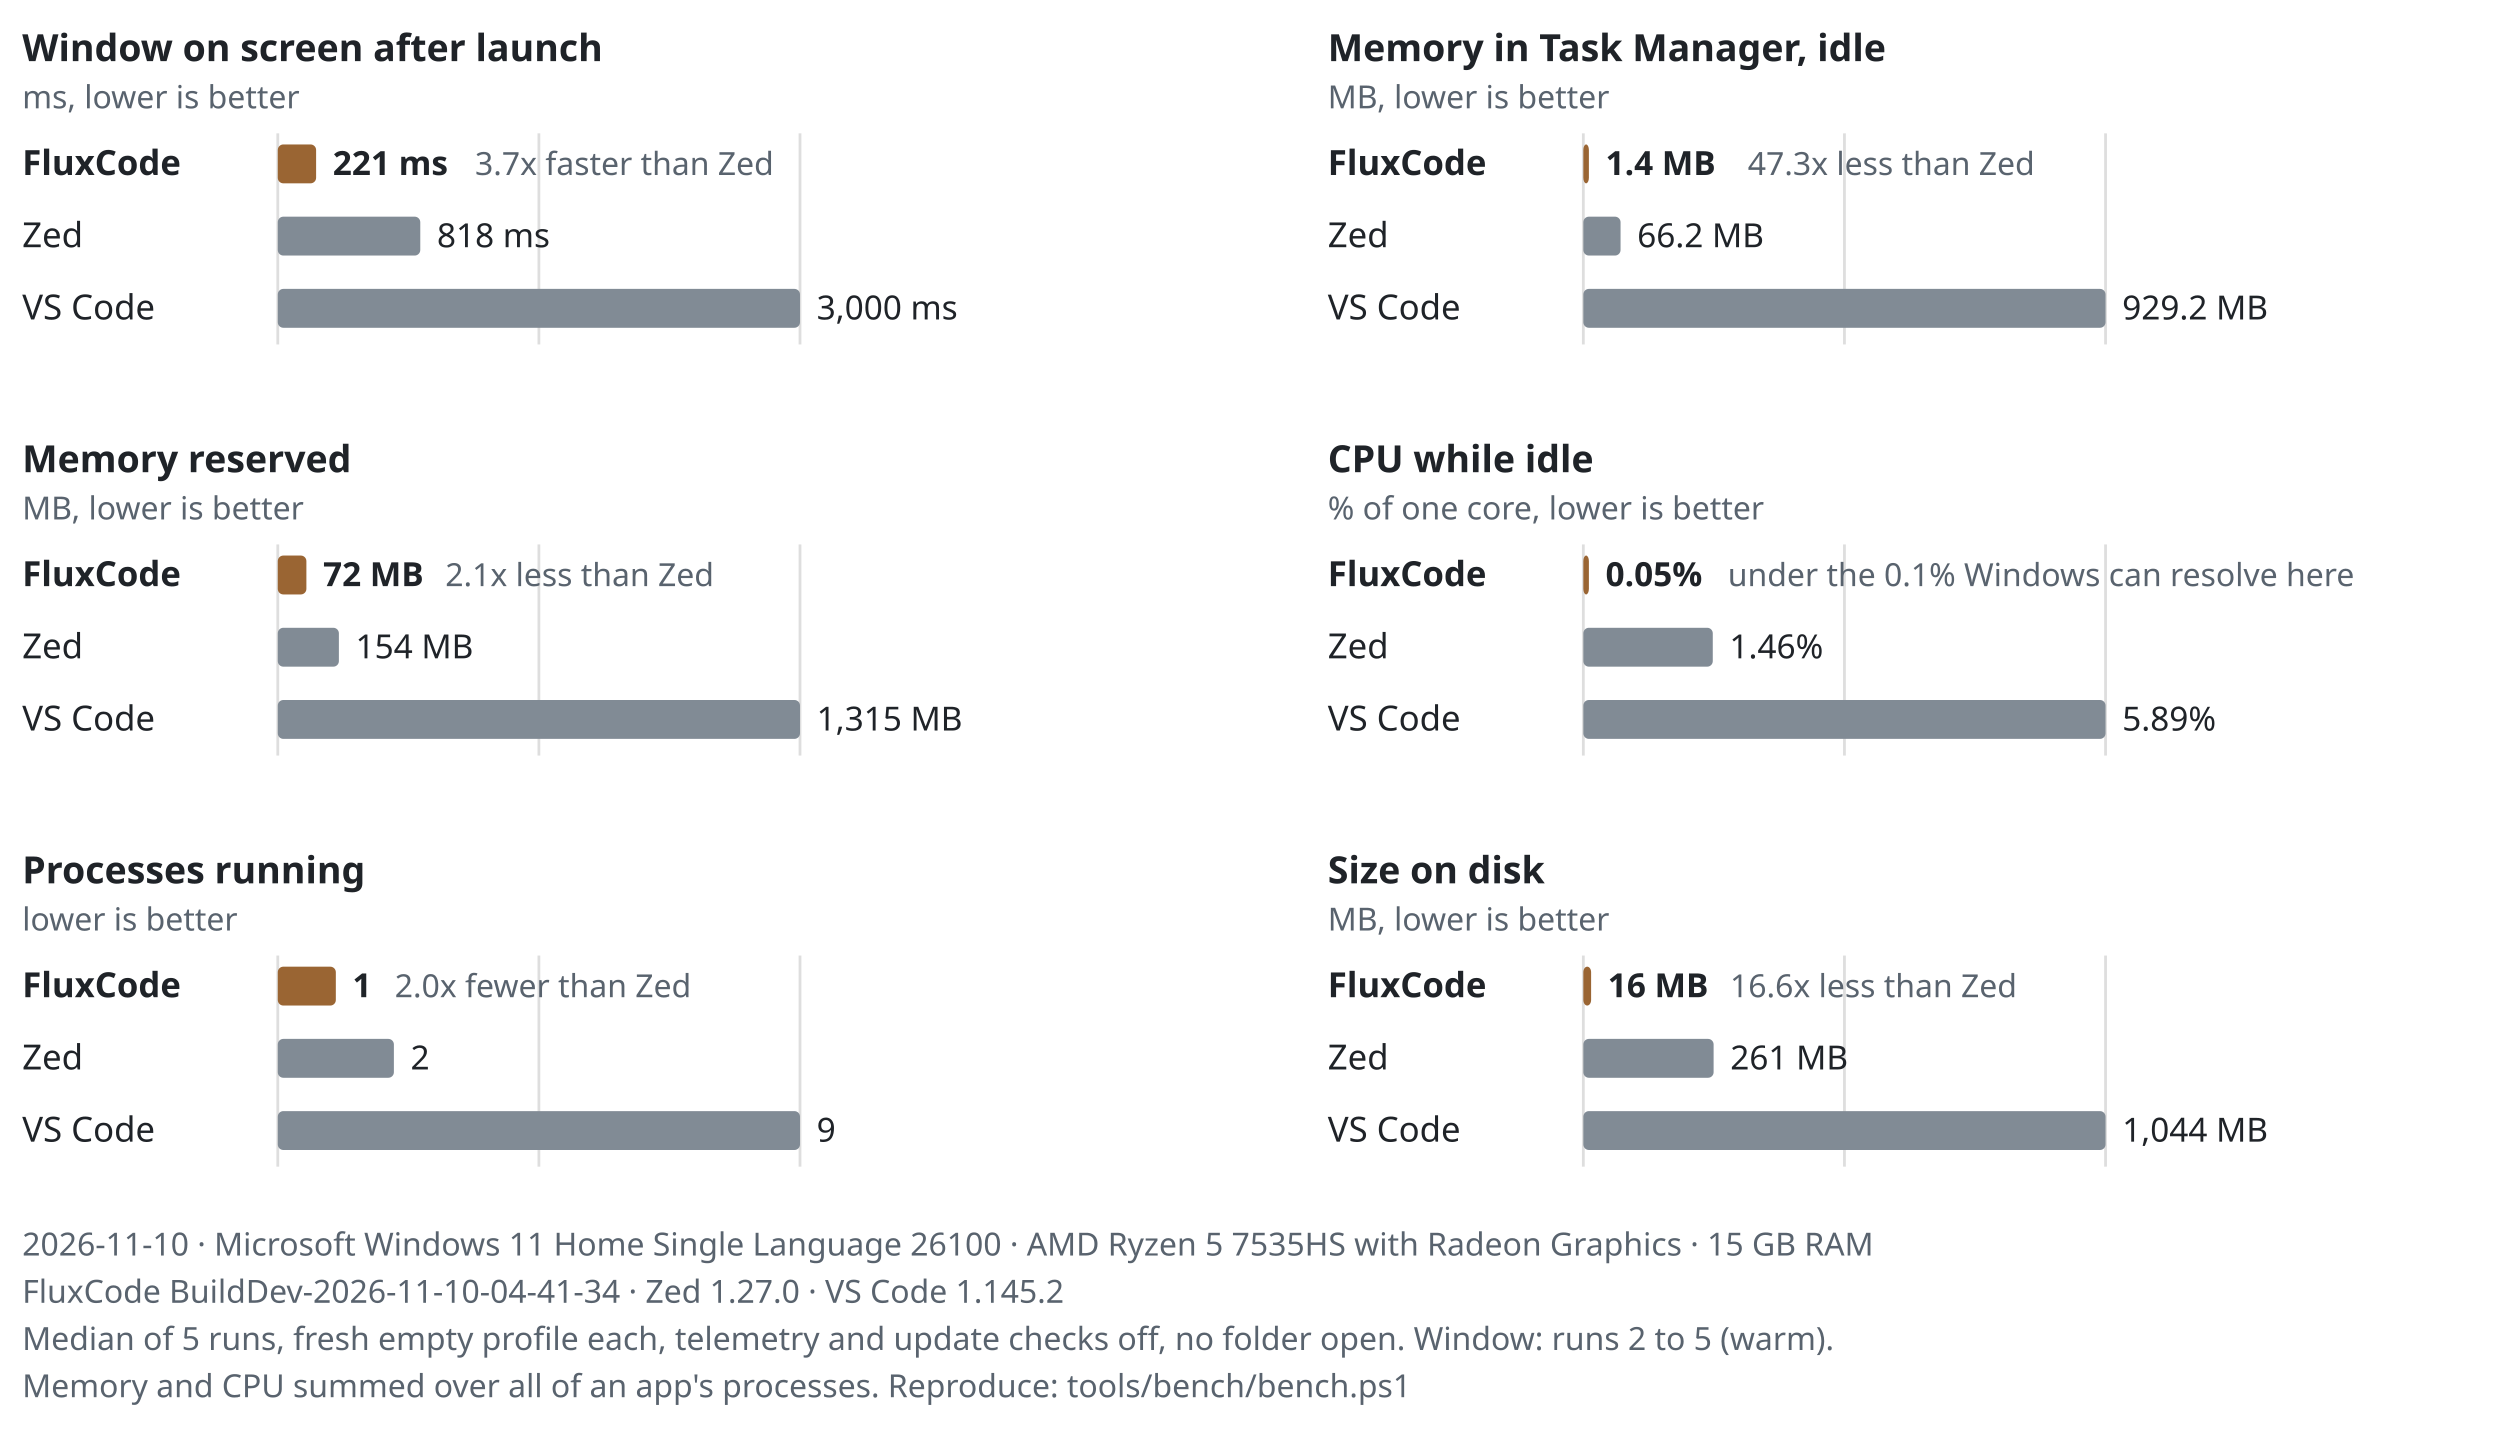
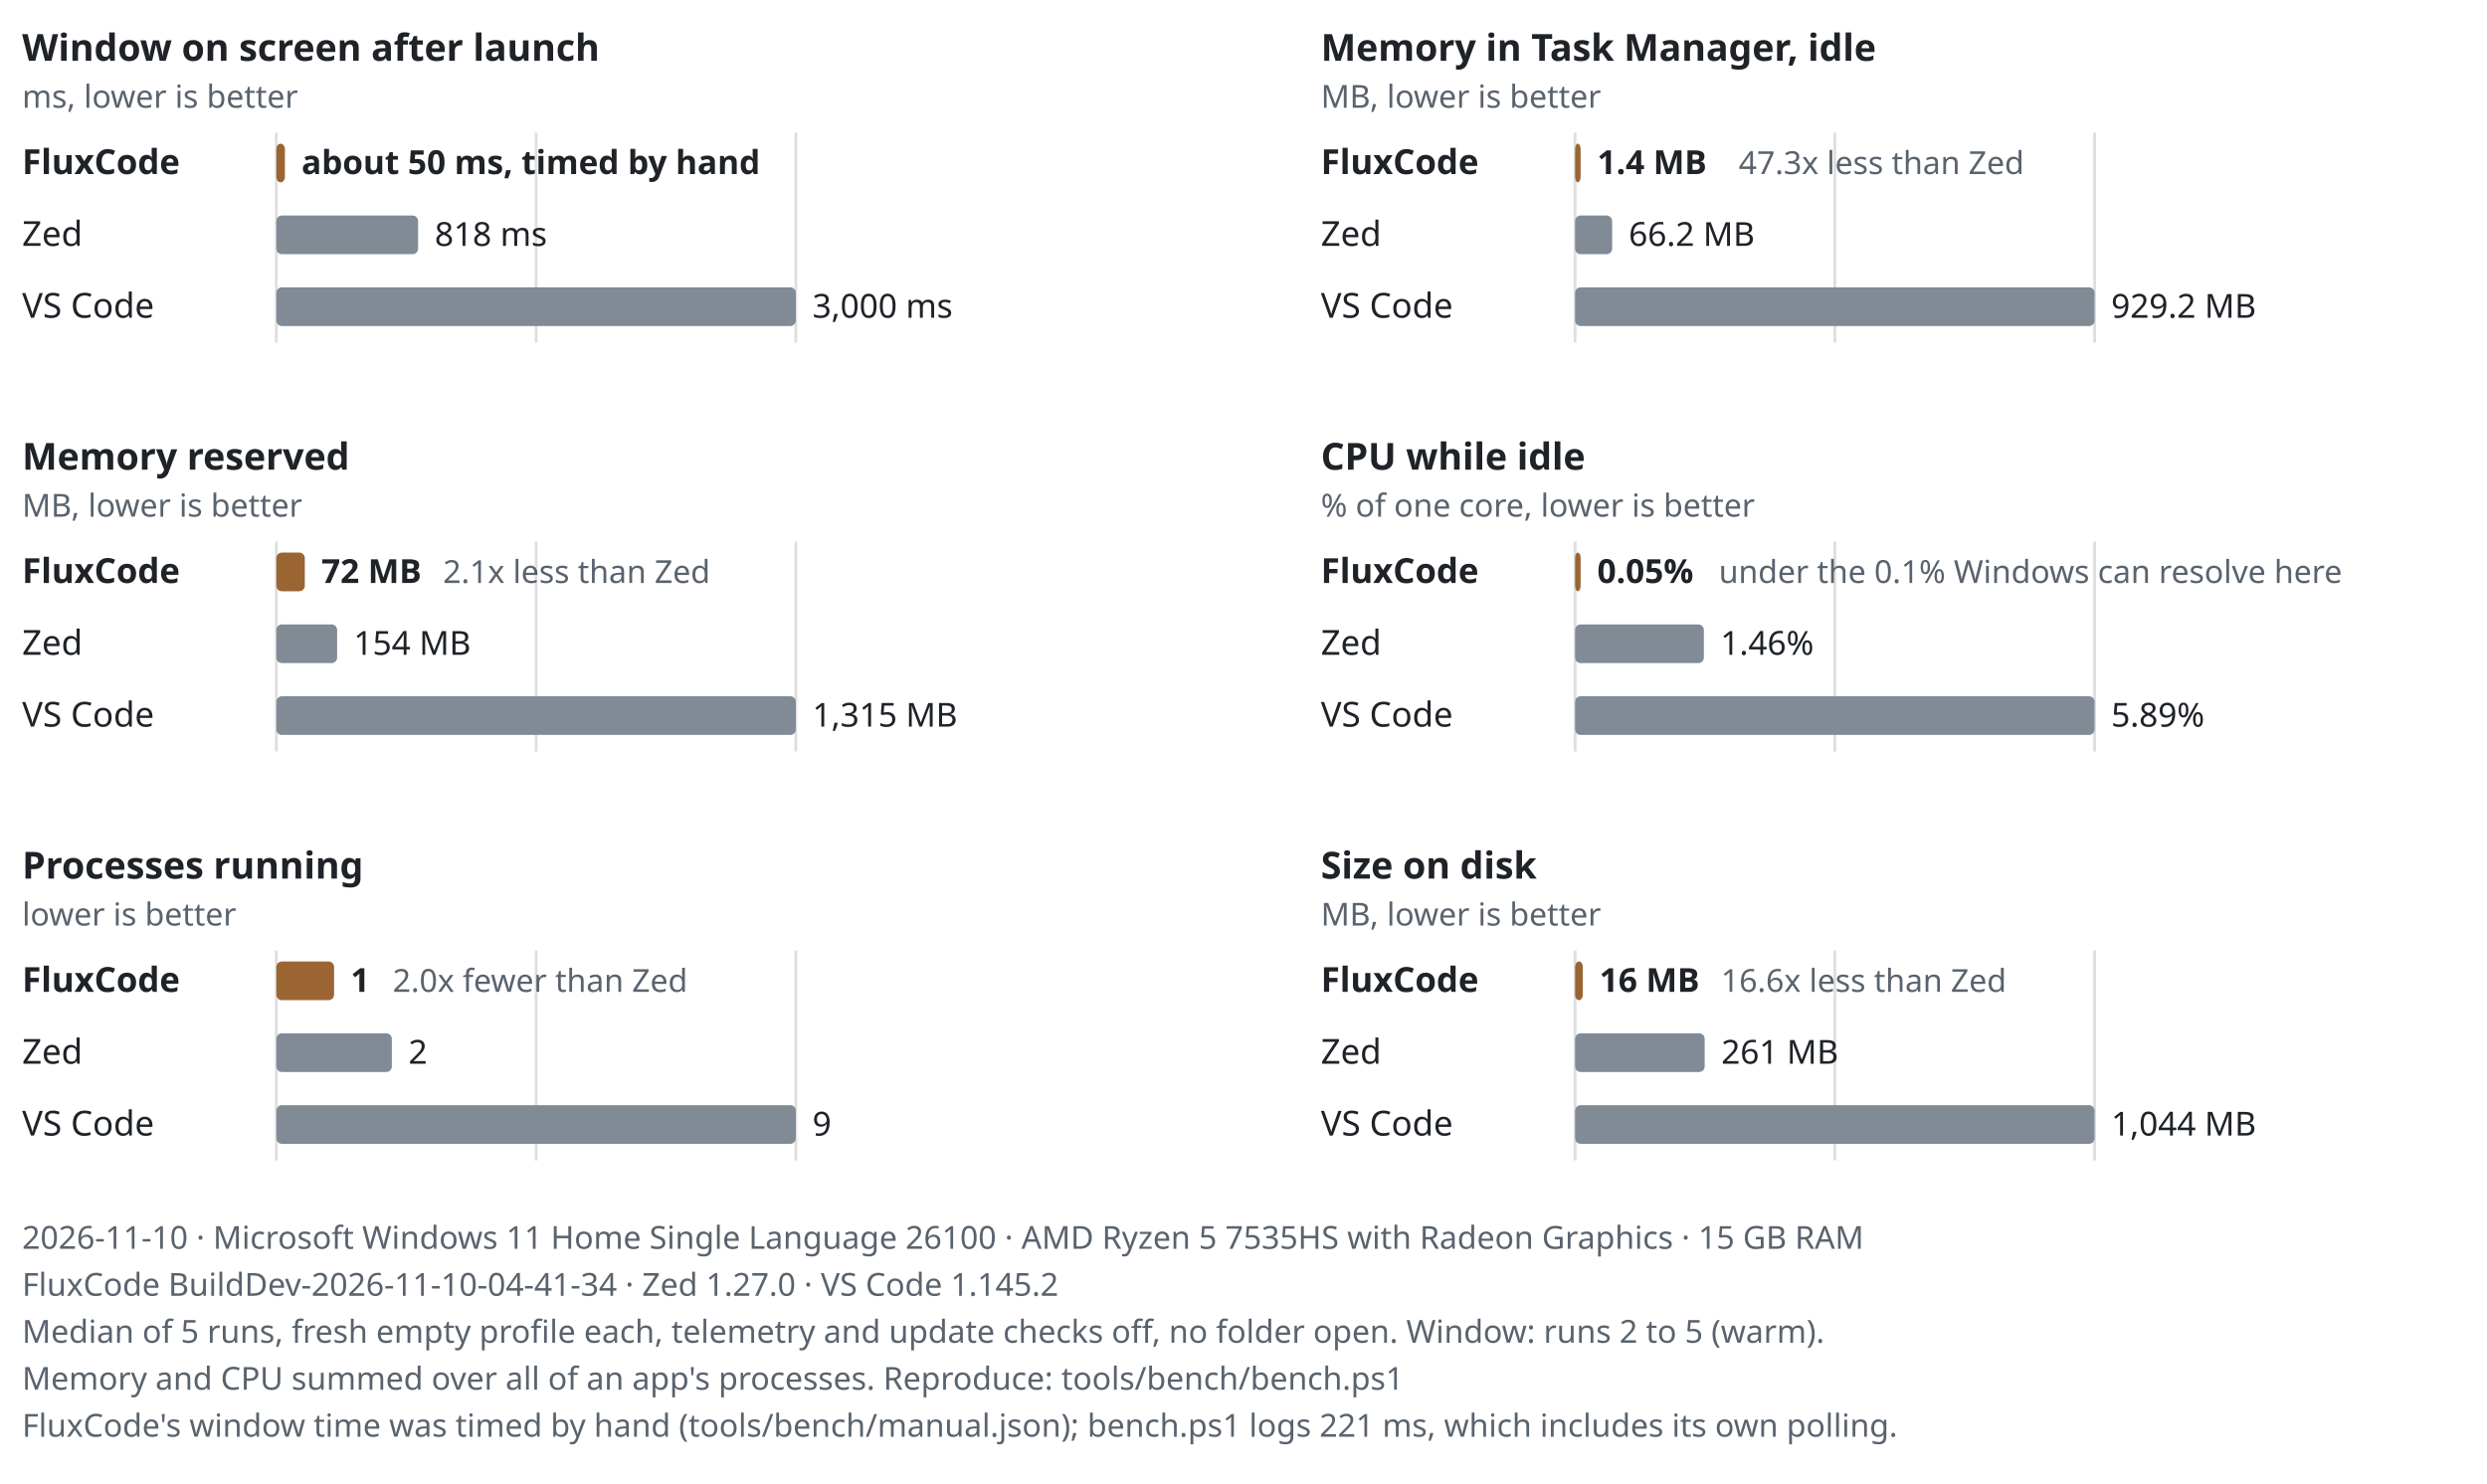
- <svg xmlns="http://www.w3.org/2000/svg" width="900" height="520" viewBox="0 0 900 520" font-family="-apple-system, BlinkMacSystemFont, 'Segoe UI', 'Noto Sans', Helvetica, Arial, sans-serif">
+ <svg xmlns="http://www.w3.org/2000/svg" width="900" height="537" viewBox="0 0 900 537" font-family="-apple-system, BlinkMacSystemFont, 'Segoe UI', 'Noto Sans', Helvetica, Arial, sans-serif">
  <text x="8" y="22" font-size="13.5" font-weight="600" fill="#1f2328">Window on screen after launch</text>
  <text x="8" y="39" font-size="11.5" fill="#59636e">ms, lower is better</text>
  <line x1="100.0" y1="48" x2="100.0" y2="124" stroke="rgba(127,127,127,0.25)" stroke-width="1" />
  <line x1="194.0" y1="48" x2="194.0" y2="124" stroke="rgba(127,127,127,0.25)" stroke-width="1" />
  <line x1="288.0" y1="48" x2="288.0" y2="124" stroke="rgba(127,127,127,0.25)" stroke-width="1" />
  <text x="8" y="63" font-size="12.5" font-weight="700" fill="#1f2328">FluxCode</text>
-   <rect x="100" y="52" width="13.8" height="14" rx="2" fill="#9a6533" />
-   <text x="119.8" y="63" font-size="12" font-weight="700" fill="#1f2328">221 ms</text>
-   <text x="171.0" y="63" font-size="11.5" fill="#59636e">3.7x faster than Zed</text>
+   <rect x="100" y="52" width="3.1" height="14" rx="2" fill="#9a6533" />
+   <text x="109.1" y="63" font-size="12" font-weight="700" fill="#1f2328">about 50 ms, timed by hand</text>
  <text x="8" y="89" font-size="12.5" font-weight="400" fill="#1f2328">Zed</text>
  <rect x="100" y="78" width="51.3" height="14" rx="2" fill="#818b95" />
  <text x="157.3" y="89" font-size="12" font-weight="400" fill="#1f2328">818 ms</text>
  <text x="8" y="115" font-size="12.5" font-weight="400" fill="#1f2328">VS Code</text>
  <rect x="100" y="104" width="188.0" height="14" rx="2" fill="#818b95" />
  <text x="294.0" y="115" font-size="12" font-weight="400" fill="#1f2328">3,000 ms</text>
  <text x="478" y="22" font-size="13.5" font-weight="600" fill="#1f2328">Memory in Task Manager, idle</text>
  <text x="478" y="39" font-size="11.5" fill="#59636e">MB, lower is better</text>
  <line x1="570.0" y1="48" x2="570.0" y2="124" stroke="rgba(127,127,127,0.25)" stroke-width="1" />
  <line x1="664.0" y1="48" x2="664.0" y2="124" stroke="rgba(127,127,127,0.25)" stroke-width="1" />
  <line x1="758.0" y1="48" x2="758.0" y2="124" stroke="rgba(127,127,127,0.25)" stroke-width="1" />
  <text x="478" y="63" font-size="12.5" font-weight="700" fill="#1f2328">FluxCode</text>
  <rect x="570" y="52" width="2.0" height="14" rx="2" fill="#9a6533" />
  <text x="578.0" y="63" font-size="12" font-weight="700" fill="#1f2328">1.4 MB</text>
  <text x="629.2" y="63" font-size="11.5" fill="#59636e">47.3x less than Zed</text>
  <text x="478" y="89" font-size="12.5" font-weight="400" fill="#1f2328">Zed</text>
  <rect x="570" y="78" width="13.4" height="14" rx="2" fill="#818b95" />
  <text x="589.4" y="89" font-size="12" font-weight="400" fill="#1f2328">66.2 MB</text>
  <text x="478" y="115" font-size="12.5" font-weight="400" fill="#1f2328">VS Code</text>
  <rect x="570" y="104" width="188.0" height="14" rx="2" fill="#818b95" />
  <text x="764.0" y="115" font-size="12" font-weight="400" fill="#1f2328">929.2 MB</text>
  <text x="8" y="170" font-size="13.5" font-weight="600" fill="#1f2328">Memory reserved</text>
  <text x="8" y="187" font-size="11.5" fill="#59636e">MB, lower is better</text>
  <line x1="100.0" y1="196" x2="100.0" y2="272" stroke="rgba(127,127,127,0.25)" stroke-width="1" />
  <line x1="194.0" y1="196" x2="194.0" y2="272" stroke="rgba(127,127,127,0.25)" stroke-width="1" />
  <line x1="288.0" y1="196" x2="288.0" y2="272" stroke="rgba(127,127,127,0.25)" stroke-width="1" />
  <text x="8" y="211" font-size="12.5" font-weight="700" fill="#1f2328">FluxCode</text>
  <rect x="100" y="200" width="10.3" height="14" rx="2" fill="#9a6533" />
  <text x="116.3" y="211" font-size="12" font-weight="700" fill="#1f2328">72 MB</text>
  <text x="160.3" y="211" font-size="11.5" fill="#59636e">2.1x less than Zed</text>
  <text x="8" y="237" font-size="12.5" font-weight="400" fill="#1f2328">Zed</text>
  <rect x="100" y="226" width="22.0" height="14" rx="2" fill="#818b95" />
  <text x="128.0" y="237" font-size="12" font-weight="400" fill="#1f2328">154 MB</text>
  <text x="8" y="263" font-size="12.5" font-weight="400" fill="#1f2328">VS Code</text>
  <rect x="100" y="252" width="188.0" height="14" rx="2" fill="#818b95" />
  <text x="294.0" y="263" font-size="12" font-weight="400" fill="#1f2328">1,315 MB</text>
  <text x="478" y="170" font-size="13.5" font-weight="600" fill="#1f2328">CPU while idle</text>
  <text x="478" y="187" font-size="11.5" fill="#59636e">% of one core, lower is better</text>
  <line x1="570.0" y1="196" x2="570.0" y2="272" stroke="rgba(127,127,127,0.25)" stroke-width="1" />
  <line x1="664.0" y1="196" x2="664.0" y2="272" stroke="rgba(127,127,127,0.25)" stroke-width="1" />
  <line x1="758.0" y1="196" x2="758.0" y2="272" stroke="rgba(127,127,127,0.25)" stroke-width="1" />
  <text x="478" y="211" font-size="12.5" font-weight="700" fill="#1f2328">FluxCode</text>
  <rect x="570" y="200" width="2.0" height="14" rx="2" fill="#9a6533" />
  <text x="578.0" y="211" font-size="12" font-weight="700" fill="#1f2328">0.05%</text>
  <text x="622.0" y="211" font-size="11.5" fill="#59636e">under the 0.1% Windows can resolve here</text>
  <text x="478" y="237" font-size="12.5" font-weight="400" fill="#1f2328">Zed</text>
  <rect x="570" y="226" width="46.6" height="14" rx="2" fill="#818b95" />
  <text x="622.6" y="237" font-size="12" font-weight="400" fill="#1f2328">1.46%</text>
  <text x="478" y="263" font-size="12.5" font-weight="400" fill="#1f2328">VS Code</text>
  <rect x="570" y="252" width="188.0" height="14" rx="2" fill="#818b95" />
  <text x="764.0" y="263" font-size="12" font-weight="400" fill="#1f2328">5.89%</text>
  <text x="8" y="318" font-size="13.5" font-weight="600" fill="#1f2328">Processes running</text>
  <text x="8" y="335" font-size="11.5" fill="#59636e">lower is better</text>
  <line x1="100.0" y1="344" x2="100.0" y2="420" stroke="rgba(127,127,127,0.25)" stroke-width="1" />
  <line x1="194.0" y1="344" x2="194.0" y2="420" stroke="rgba(127,127,127,0.25)" stroke-width="1" />
  <line x1="288.0" y1="344" x2="288.0" y2="420" stroke="rgba(127,127,127,0.25)" stroke-width="1" />
  <text x="8" y="359" font-size="12.5" font-weight="700" fill="#1f2328">FluxCode</text>
  <rect x="100" y="348" width="20.9" height="14" rx="2" fill="#9a6533" />
  <text x="126.9" y="359" font-size="12" font-weight="700" fill="#1f2328">1</text>
  <text x="142.1" y="359" font-size="11.5" fill="#59636e">2.0x fewer than Zed</text>
  <text x="8" y="385" font-size="12.5" font-weight="400" fill="#1f2328">Zed</text>
  <rect x="100" y="374" width="41.8" height="14" rx="2" fill="#818b95" />
  <text x="147.8" y="385" font-size="12" font-weight="400" fill="#1f2328">2</text>
  <text x="8" y="411" font-size="12.5" font-weight="400" fill="#1f2328">VS Code</text>
  <rect x="100" y="400" width="188.0" height="14" rx="2" fill="#818b95" />
  <text x="294.0" y="411" font-size="12" font-weight="400" fill="#1f2328">9</text>
  <text x="478" y="318" font-size="13.5" font-weight="600" fill="#1f2328">Size on disk</text>
  <text x="478" y="335" font-size="11.5" fill="#59636e">MB, lower is better</text>
  <line x1="570.0" y1="344" x2="570.0" y2="420" stroke="rgba(127,127,127,0.25)" stroke-width="1" />
  <line x1="664.0" y1="344" x2="664.0" y2="420" stroke="rgba(127,127,127,0.25)" stroke-width="1" />
  <line x1="758.0" y1="344" x2="758.0" y2="420" stroke="rgba(127,127,127,0.25)" stroke-width="1" />
  <text x="478" y="359" font-size="12.5" font-weight="700" fill="#1f2328">FluxCode</text>
  <rect x="570" y="348" width="2.8" height="14" rx="2" fill="#9a6533" />
  <text x="578.8" y="359" font-size="12" font-weight="700" fill="#1f2328">16 MB</text>
  <text x="622.8" y="359" font-size="11.5" fill="#59636e">16.6x less than Zed</text>
  <text x="478" y="385" font-size="12.5" font-weight="400" fill="#1f2328">Zed</text>
  <rect x="570" y="374" width="46.9" height="14" rx="2" fill="#818b95" />
  <text x="622.9" y="385" font-size="12" font-weight="400" fill="#1f2328">261 MB</text>
  <text x="478" y="411" font-size="12.5" font-weight="400" fill="#1f2328">VS Code</text>
  <rect x="570" y="400" width="188.0" height="14" rx="2" fill="#818b95" />
  <text x="764.0" y="411" font-size="12" font-weight="400" fill="#1f2328">1,044 MB</text>
  <text x="8" y="452" font-size="11.5" fill="#59636e">2026-11-10 · Microsoft Windows 11 Home Single Language 26100 · AMD Ryzen 5 7535HS with Radeon Graphics · 15 GB RAM</text>
  <text x="8" y="469" font-size="11.5" fill="#59636e">FluxCode BuildDev-2026-11-10-04-41-34 · Zed 1.27.0 · VS Code 1.145.2</text>
  <text x="8" y="486" font-size="11.5" fill="#59636e">Median of 5 runs, fresh empty profile each, telemetry and update checks off, no folder open. Window: runs 2 to 5 (warm).</text>
  <text x="8" y="503" font-size="11.5" fill="#59636e">Memory and CPU summed over all of an app's processes. Reproduce: tools/bench/bench.ps1</text>
+   <text x="8" y="520" font-size="11.5" fill="#59636e">FluxCode's window time was timed by hand (tools/bench/manual.json); bench.ps1 logs 221 ms, which includes its own polling.</text>
</svg>
